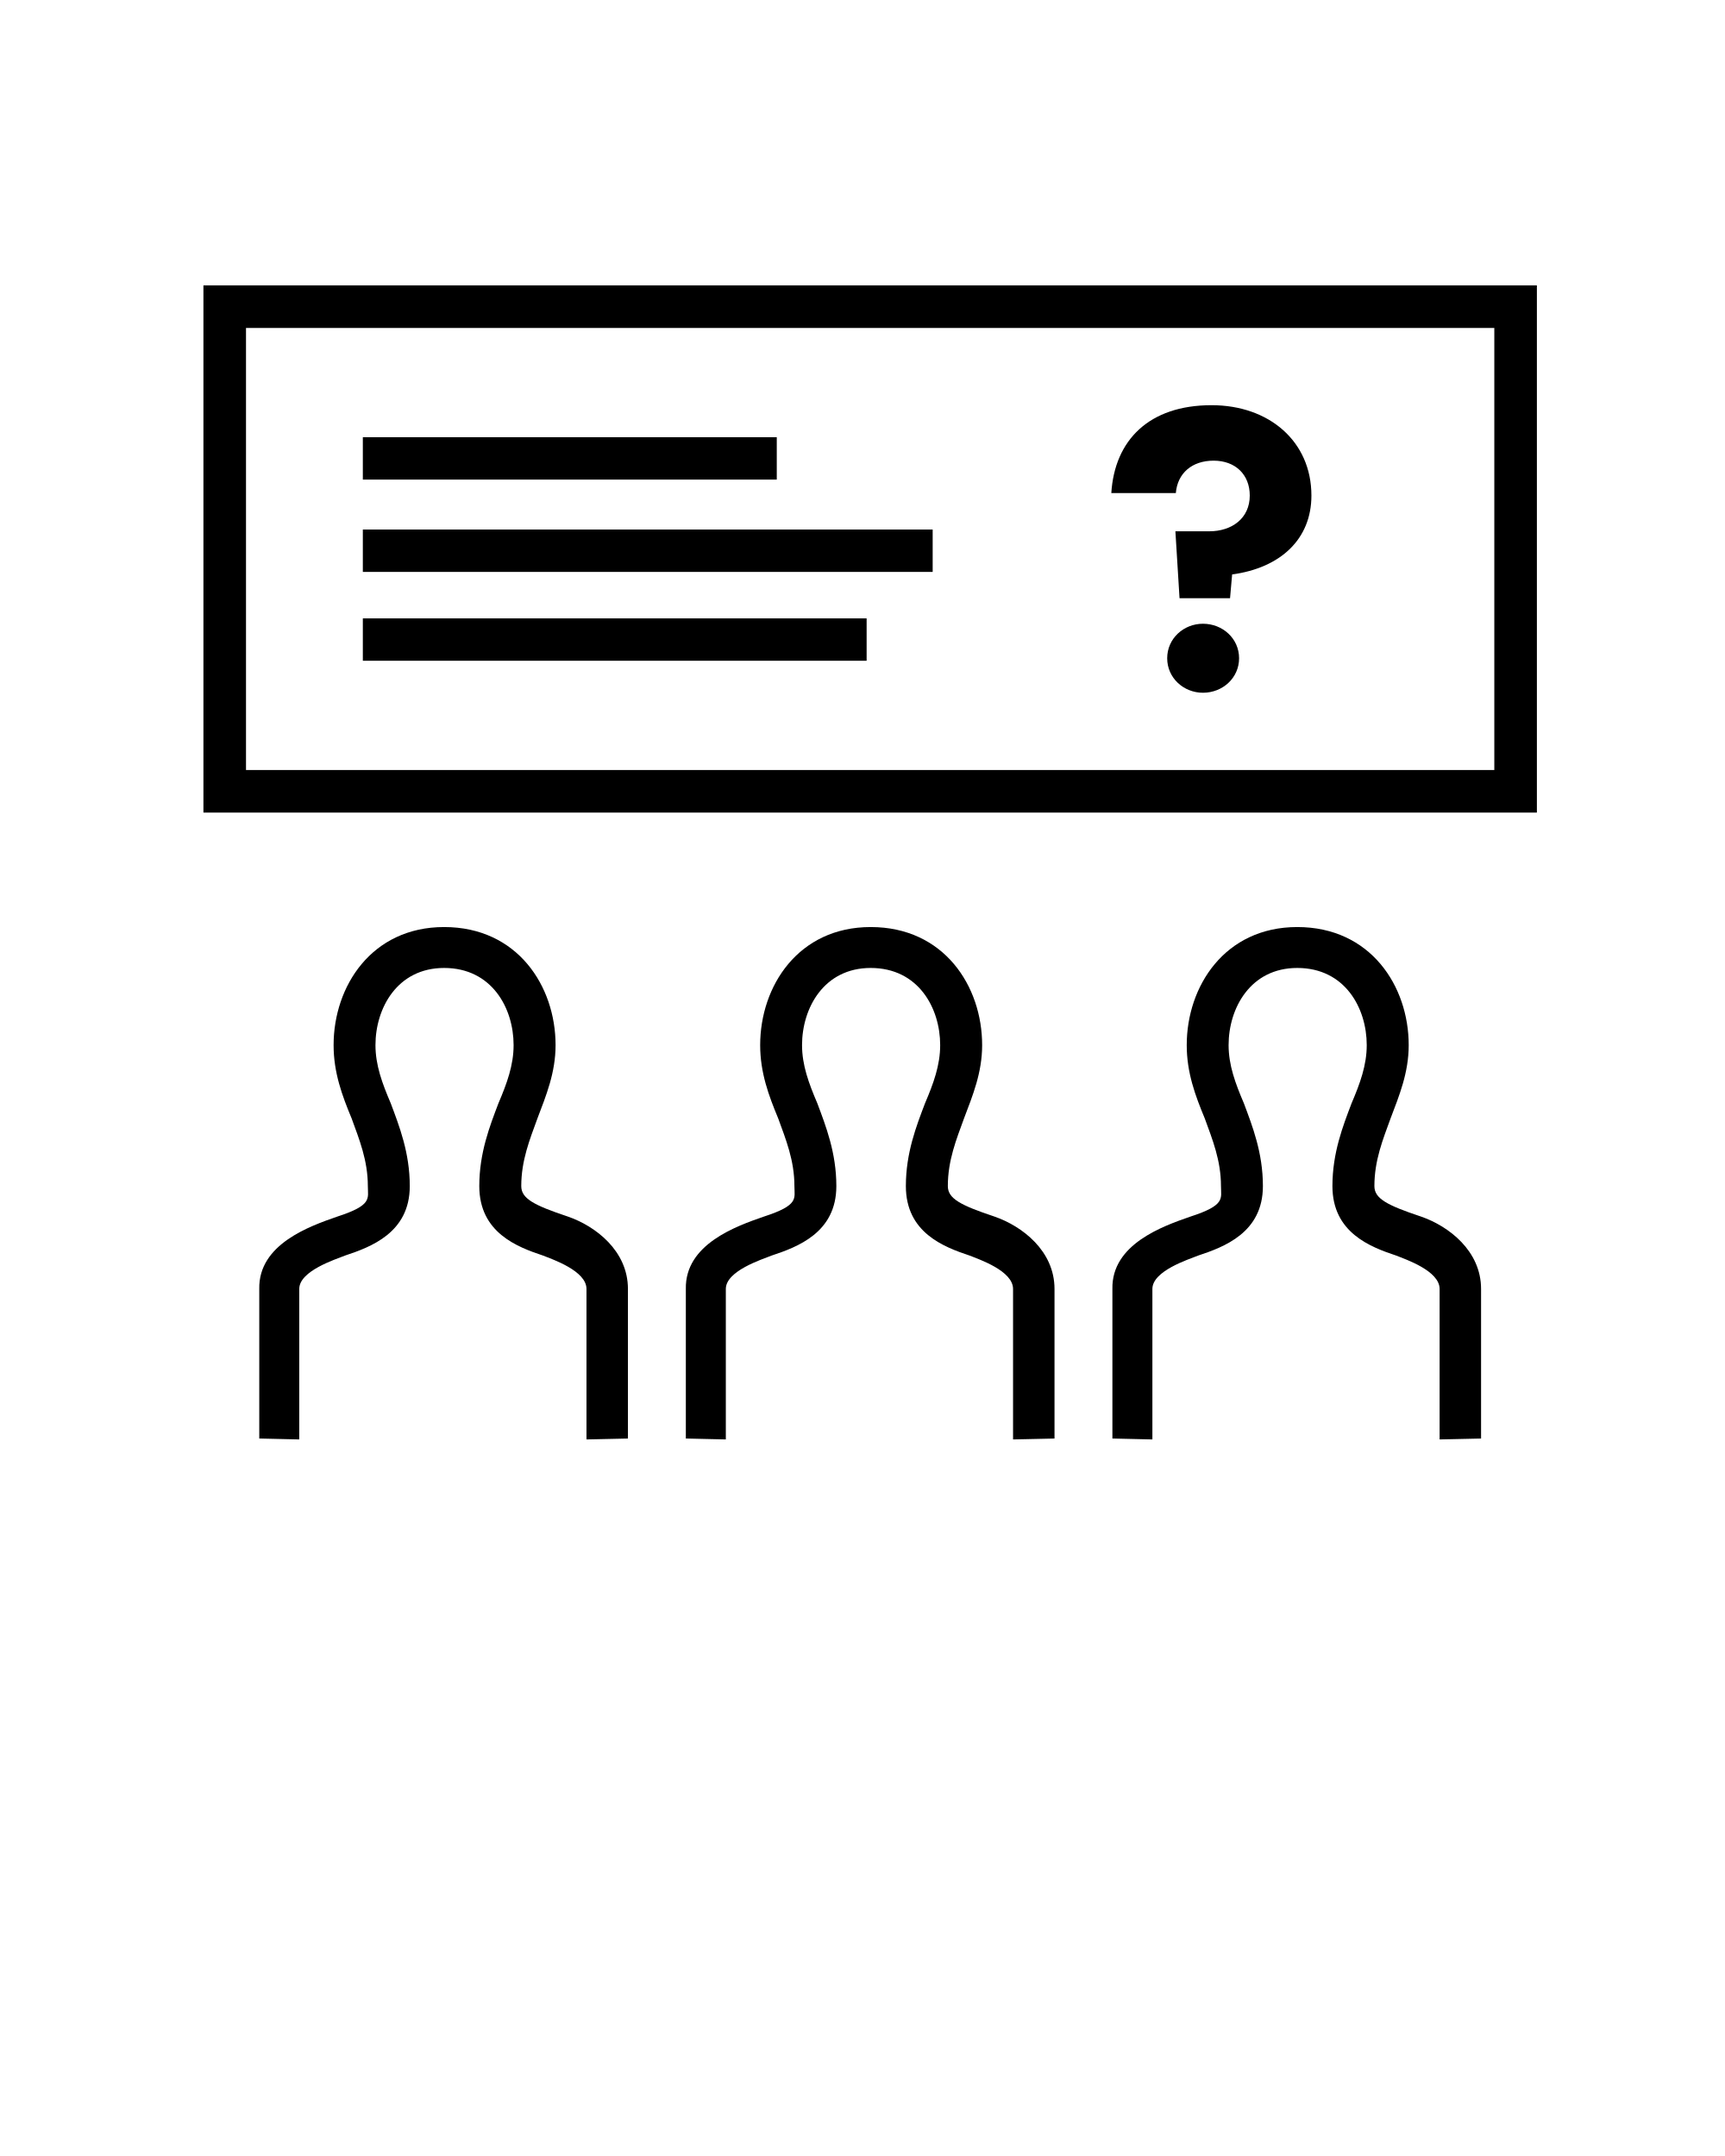
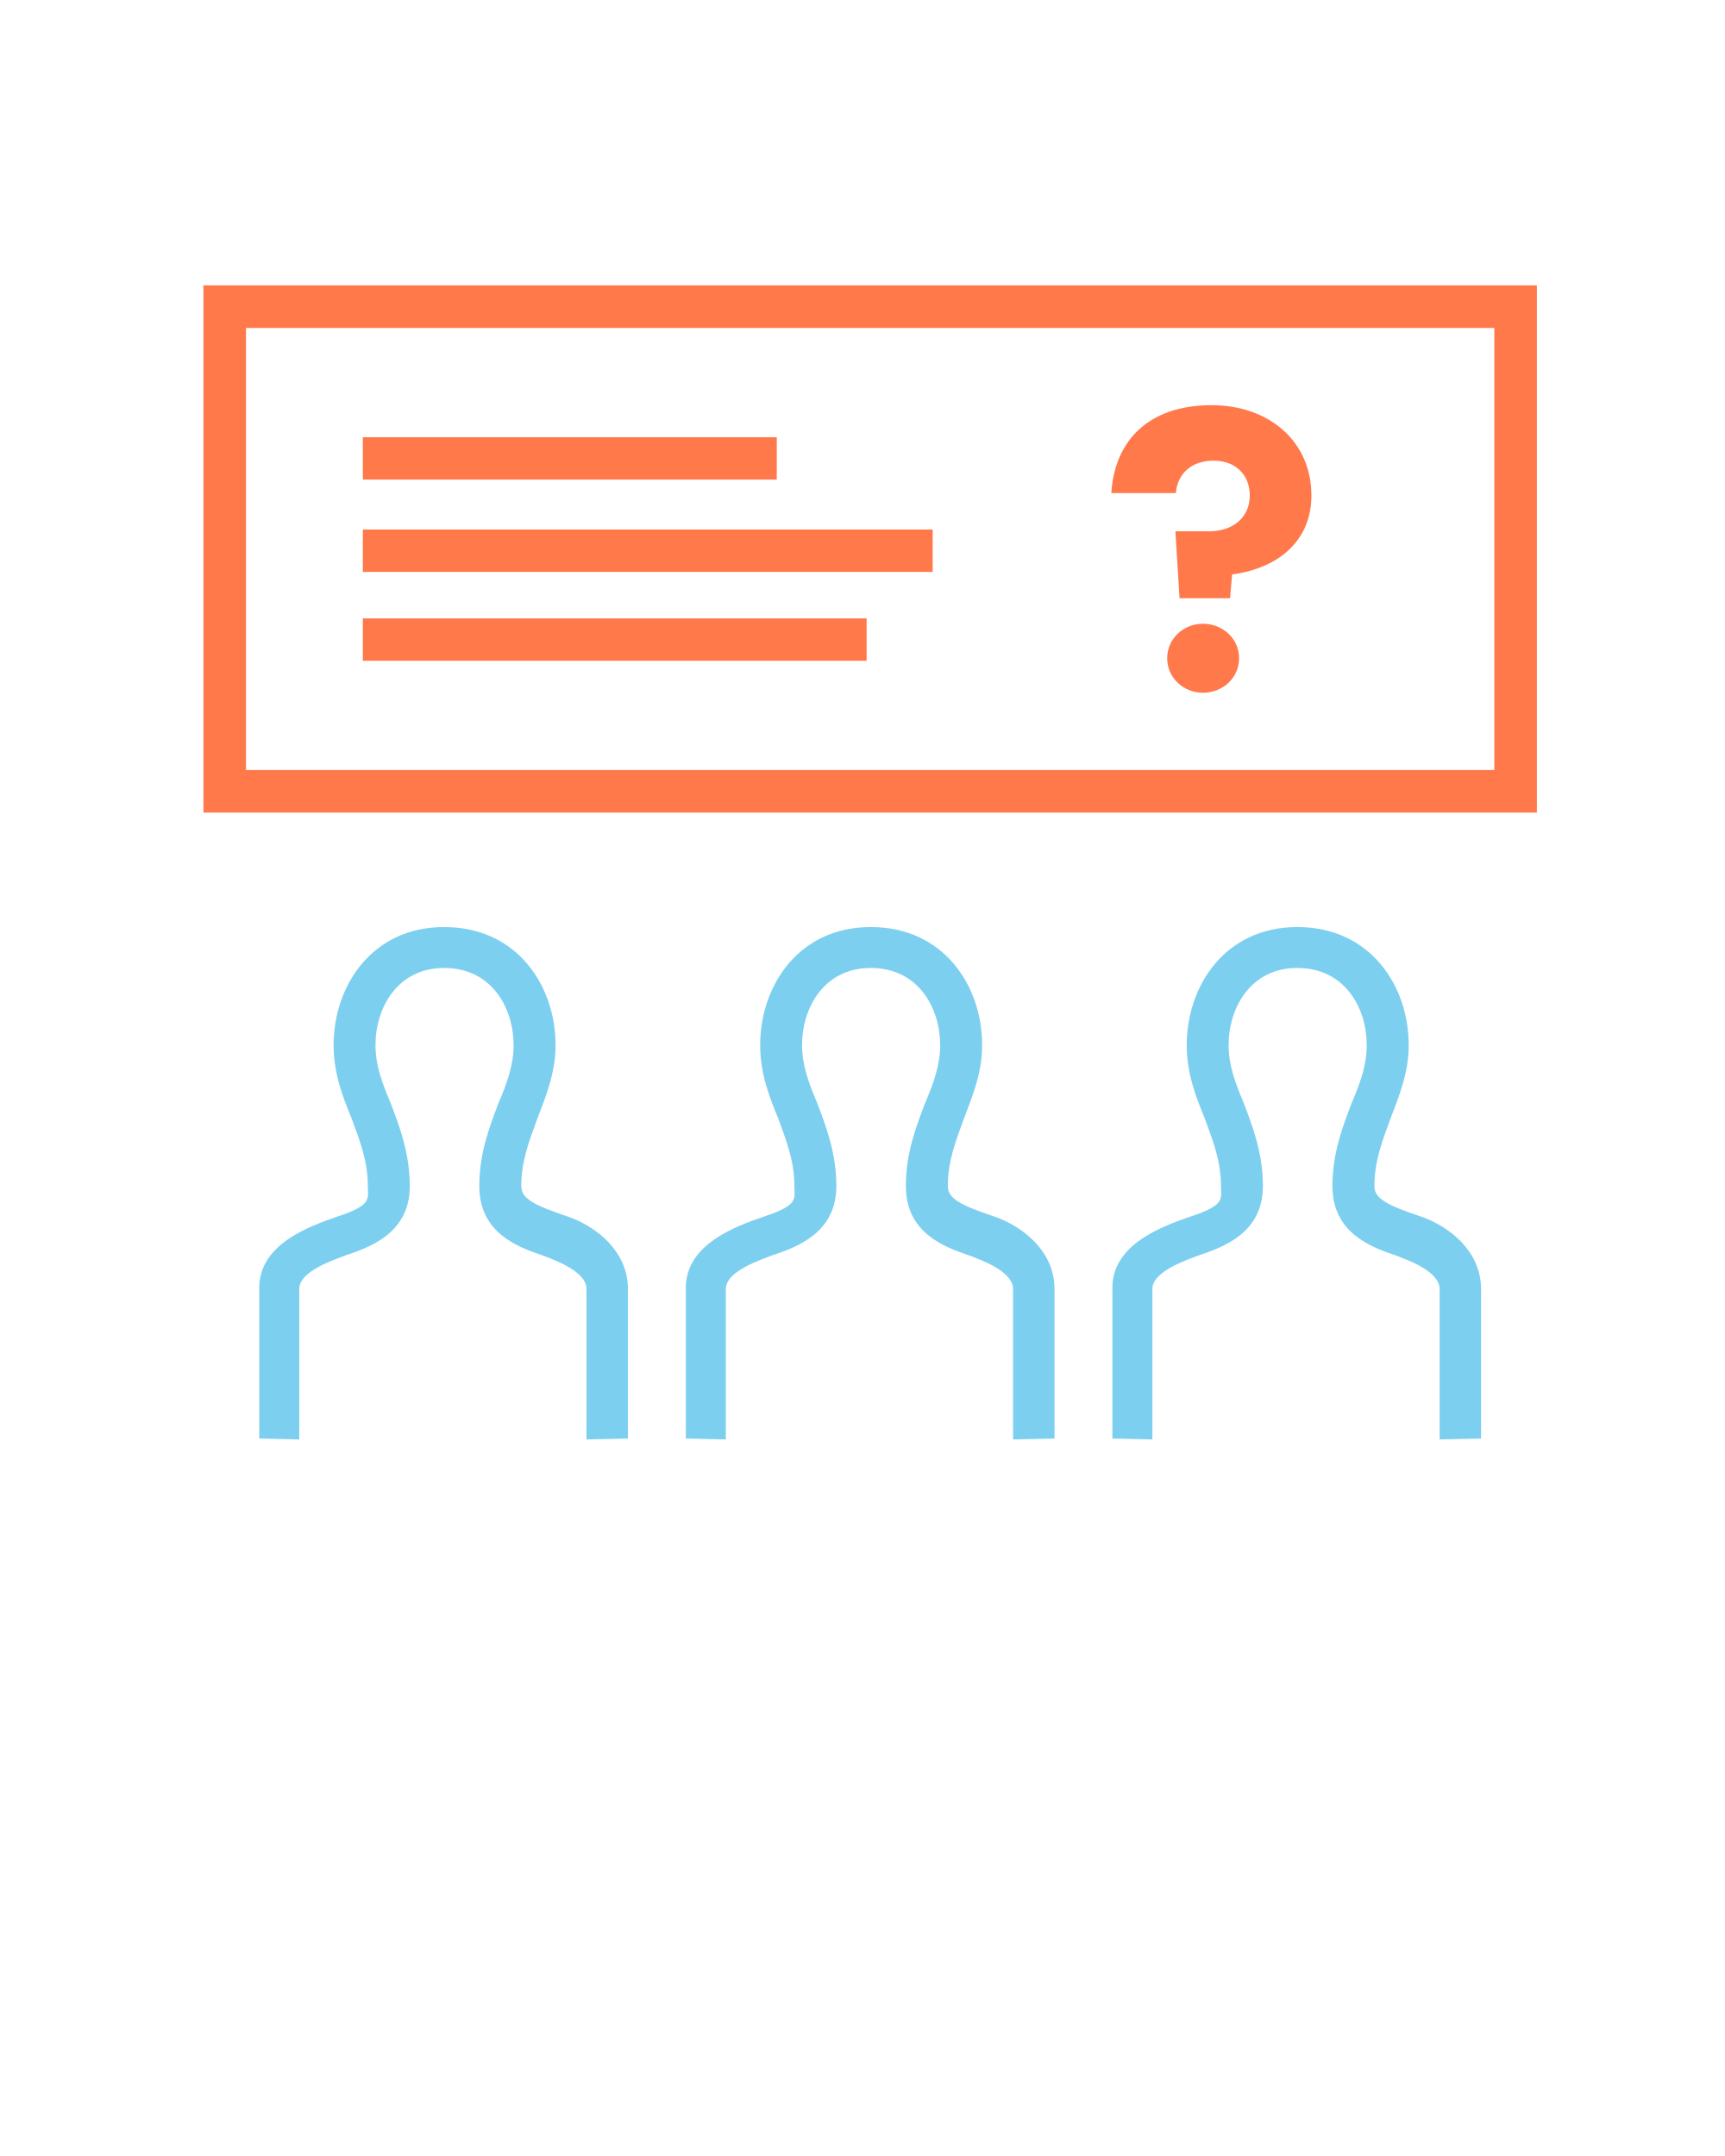
<svg xmlns="http://www.w3.org/2000/svg" version="1.1" x="0px" y="0px" viewBox="0 0 100 125" enable-background="new 0 0 100 100" xml:space="preserve">
  <g>
-     <g>
+     <g fill="#7dcfef">
      <g>
        <g>
          <path fill-rule="evenodd" clip-rule="evenodd" d="M17.348,83.455V74.73c0-1.048,2.099-1.712,2.65-1.934      c1.493-0.496,3.757-1.323,3.757-4.03c0-1.931-0.608-3.479-1.104-4.802c-0.496-1.16-0.885-2.21-0.885-3.37      c0-2.151,1.272-4.474,3.98-4.474c2.761,0,4.028,2.322,4.028,4.474c0,1.16-0.383,2.21-0.878,3.37      c-0.503,1.323-1.111,2.872-1.111,4.802c0,2.707,2.212,3.534,3.699,4.03c0.555,0.222,2.515,0.886,2.515,1.934v8.725l2.403-0.052      V74.73c0-2.208-1.875-3.642-3.478-4.195c-1.99-0.664-2.706-1.048-2.706-1.769c0-1.491,0.494-2.704,0.937-3.921      c0.502-1.324,1.052-2.65,1.052-4.251c0-3.421-2.21-6.846-6.461-6.846c-4.195,0-6.407,3.425-6.407,6.846      c0,1.602,0.497,2.928,1.046,4.251c0.442,1.217,0.939,2.43,0.939,3.921c0,0.72,0.28,1.104-1.77,1.769      c-1.597,0.554-4.578,1.6-4.524,4.195v8.672L17.348,83.455z" />
        </g>
      </g>
      <g>
        <g>
          <path fill-rule="evenodd" clip-rule="evenodd" d="M42.077,83.455V74.73c0-1.048,2.099-1.712,2.65-1.934      c1.493-0.496,3.757-1.323,3.757-4.03c0-1.931-0.608-3.479-1.104-4.802c-0.496-1.16-0.885-2.21-0.885-3.37      c0-2.151,1.272-4.474,3.98-4.474c2.761,0,4.028,2.322,4.028,4.474c0,1.16-0.383,2.21-0.878,3.37      c-0.503,1.323-1.111,2.872-1.111,4.802c0,2.707,2.212,3.534,3.699,4.03c0.555,0.222,2.515,0.886,2.515,1.934v8.725l2.403-0.052      V74.73c0-2.208-1.875-3.642-3.478-4.195c-1.99-0.664-2.706-1.048-2.706-1.769c0-1.491,0.494-2.704,0.937-3.921      c0.502-1.324,1.052-2.65,1.052-4.251c0-3.421-2.21-6.846-6.461-6.846c-4.195,0-6.407,3.425-6.407,6.846      c0,1.602,0.497,2.928,1.046,4.251c0.442,1.217,0.939,2.43,0.939,3.921c0,0.72,0.28,1.104-1.77,1.769      c-1.597,0.554-4.578,1.6-4.524,4.195v8.672L42.077,83.455z" />
        </g>
      </g>
      <g>
        <g>
          <path fill-rule="evenodd" clip-rule="evenodd" d="M66.805,83.455V74.73c0-1.048,2.099-1.712,2.65-1.934      c1.493-0.496,3.757-1.323,3.757-4.03c0-1.931-0.608-3.479-1.104-4.802c-0.496-1.16-0.885-2.21-0.885-3.37      c0-2.151,1.272-4.474,3.98-4.474c2.761,0,4.028,2.322,4.028,4.474c0,1.16-0.383,2.21-0.878,3.37      c-0.503,1.323-1.111,2.872-1.111,4.802c0,2.707,2.212,3.534,3.699,4.03c0.555,0.222,2.515,0.886,2.515,1.934v8.725l2.403-0.052      V74.73c0-2.208-1.875-3.642-3.478-4.195c-1.99-0.664-2.706-1.048-2.706-1.769c0-1.491,0.494-2.704,0.937-3.921      c0.502-1.324,1.052-2.65,1.052-4.251c0-3.421-2.21-6.846-6.461-6.846c-4.195,0-6.407,3.425-6.407,6.846      c0,1.602,0.497,2.928,1.046,4.251c0.442,1.217,0.939,2.43,0.939,3.921c0,0.72,0.28,1.104-1.77,1.769      c-1.597,0.554-4.578,1.6-4.524,4.195v8.672L66.805,83.455z" />
        </g>
      </g>
    </g>
-     <g>
+     <g fill="#ff794a">
      <g>
        <rect x="21.034" y="25.349" width="23.996" height="2.456" />
        <rect x="21.034" y="30.701" width="33.034" height="2.457" />
        <rect x="21.034" y="35.853" width="29.205" height="2.456" />
      </g>
      <g>
        <path d="M68.139,30.804h1.953c1.334,0,2.358-0.762,2.358-2.073c0-1.215-0.833-2.023-2.096-2.023c-1.263,0-2.096,0.738-2.19,1.88     h-3.74c0.191-3.071,2.191-5.096,5.811-5.096c3.335,0,5.789,2.096,5.789,5.239c0,2.526-1.787,4.192-4.596,4.574l-0.121,1.38     h-2.928L68.139,30.804z M67.663,38.163c0-1.142,0.953-2,2.073-2c1.143,0,2.095,0.858,2.095,2c0,1.143-0.952,2.001-2.095,2.001     C68.616,40.164,67.663,39.306,67.663,38.163z" />
      </g>
      <path d="M89.095,47.112H11.793V16.545h77.302V47.112z M14.261,44.644h72.366v-25.63H14.261V44.644z" />
    </g>
  </g>
</svg>
